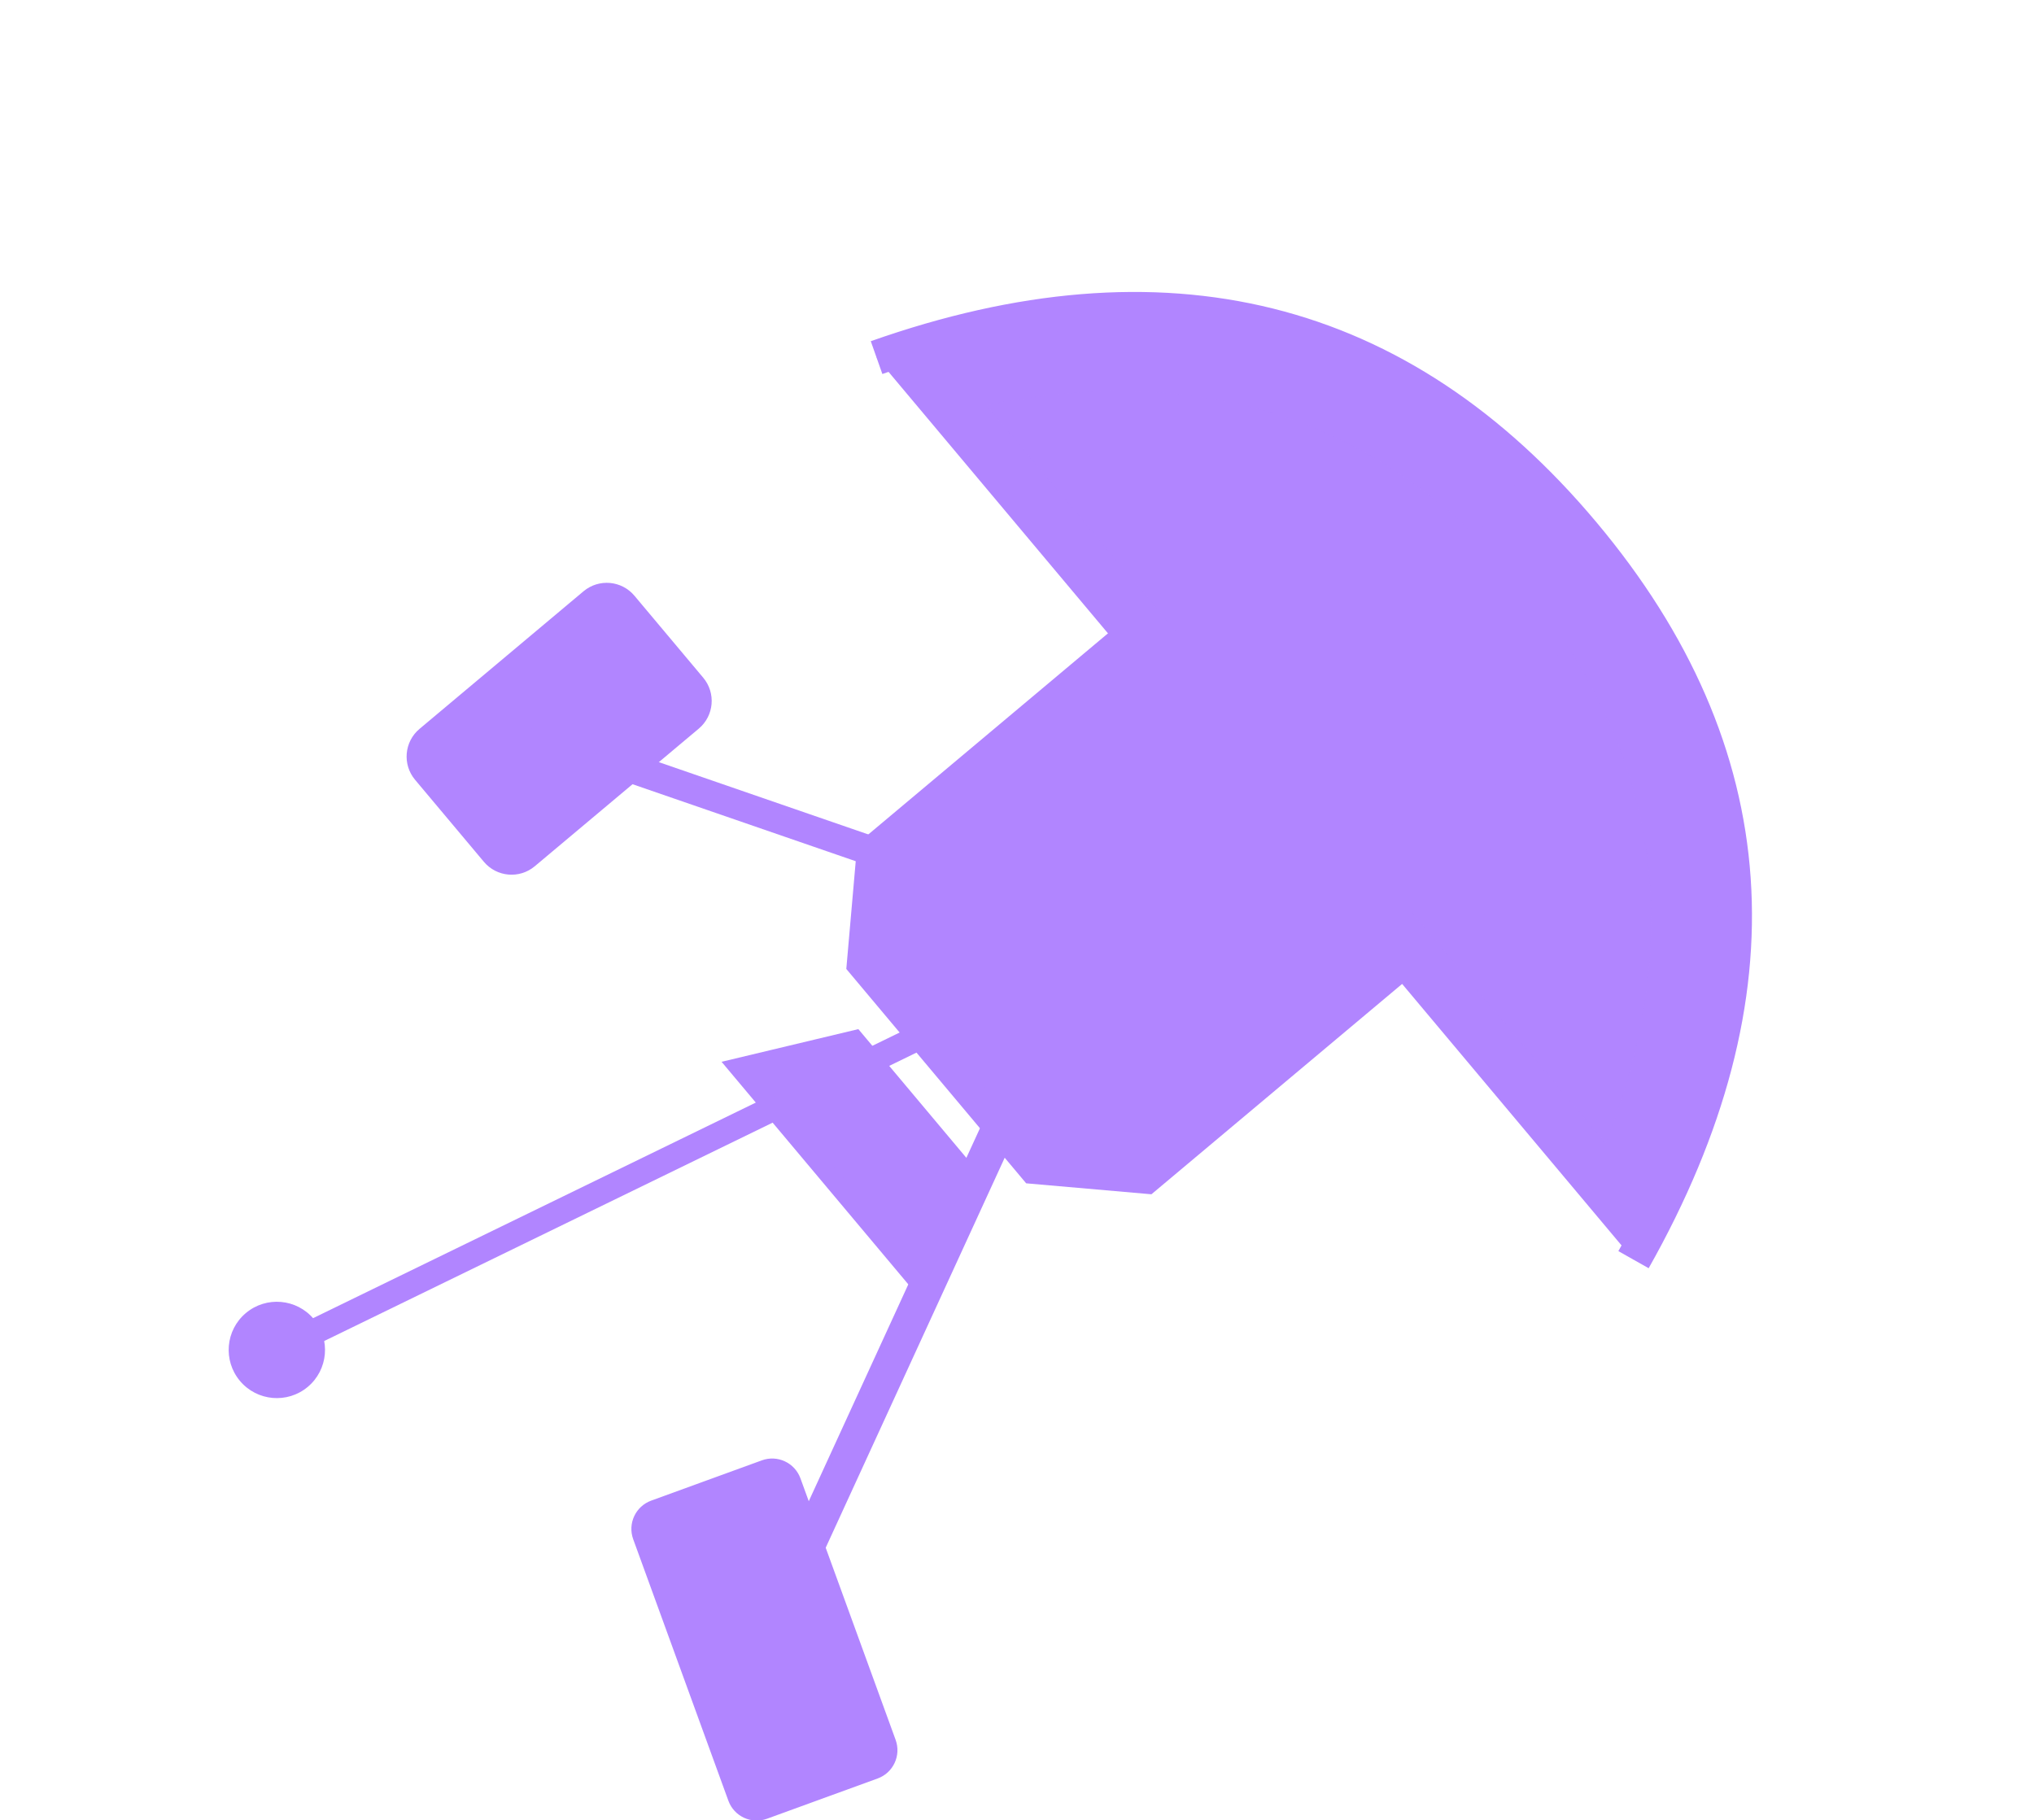
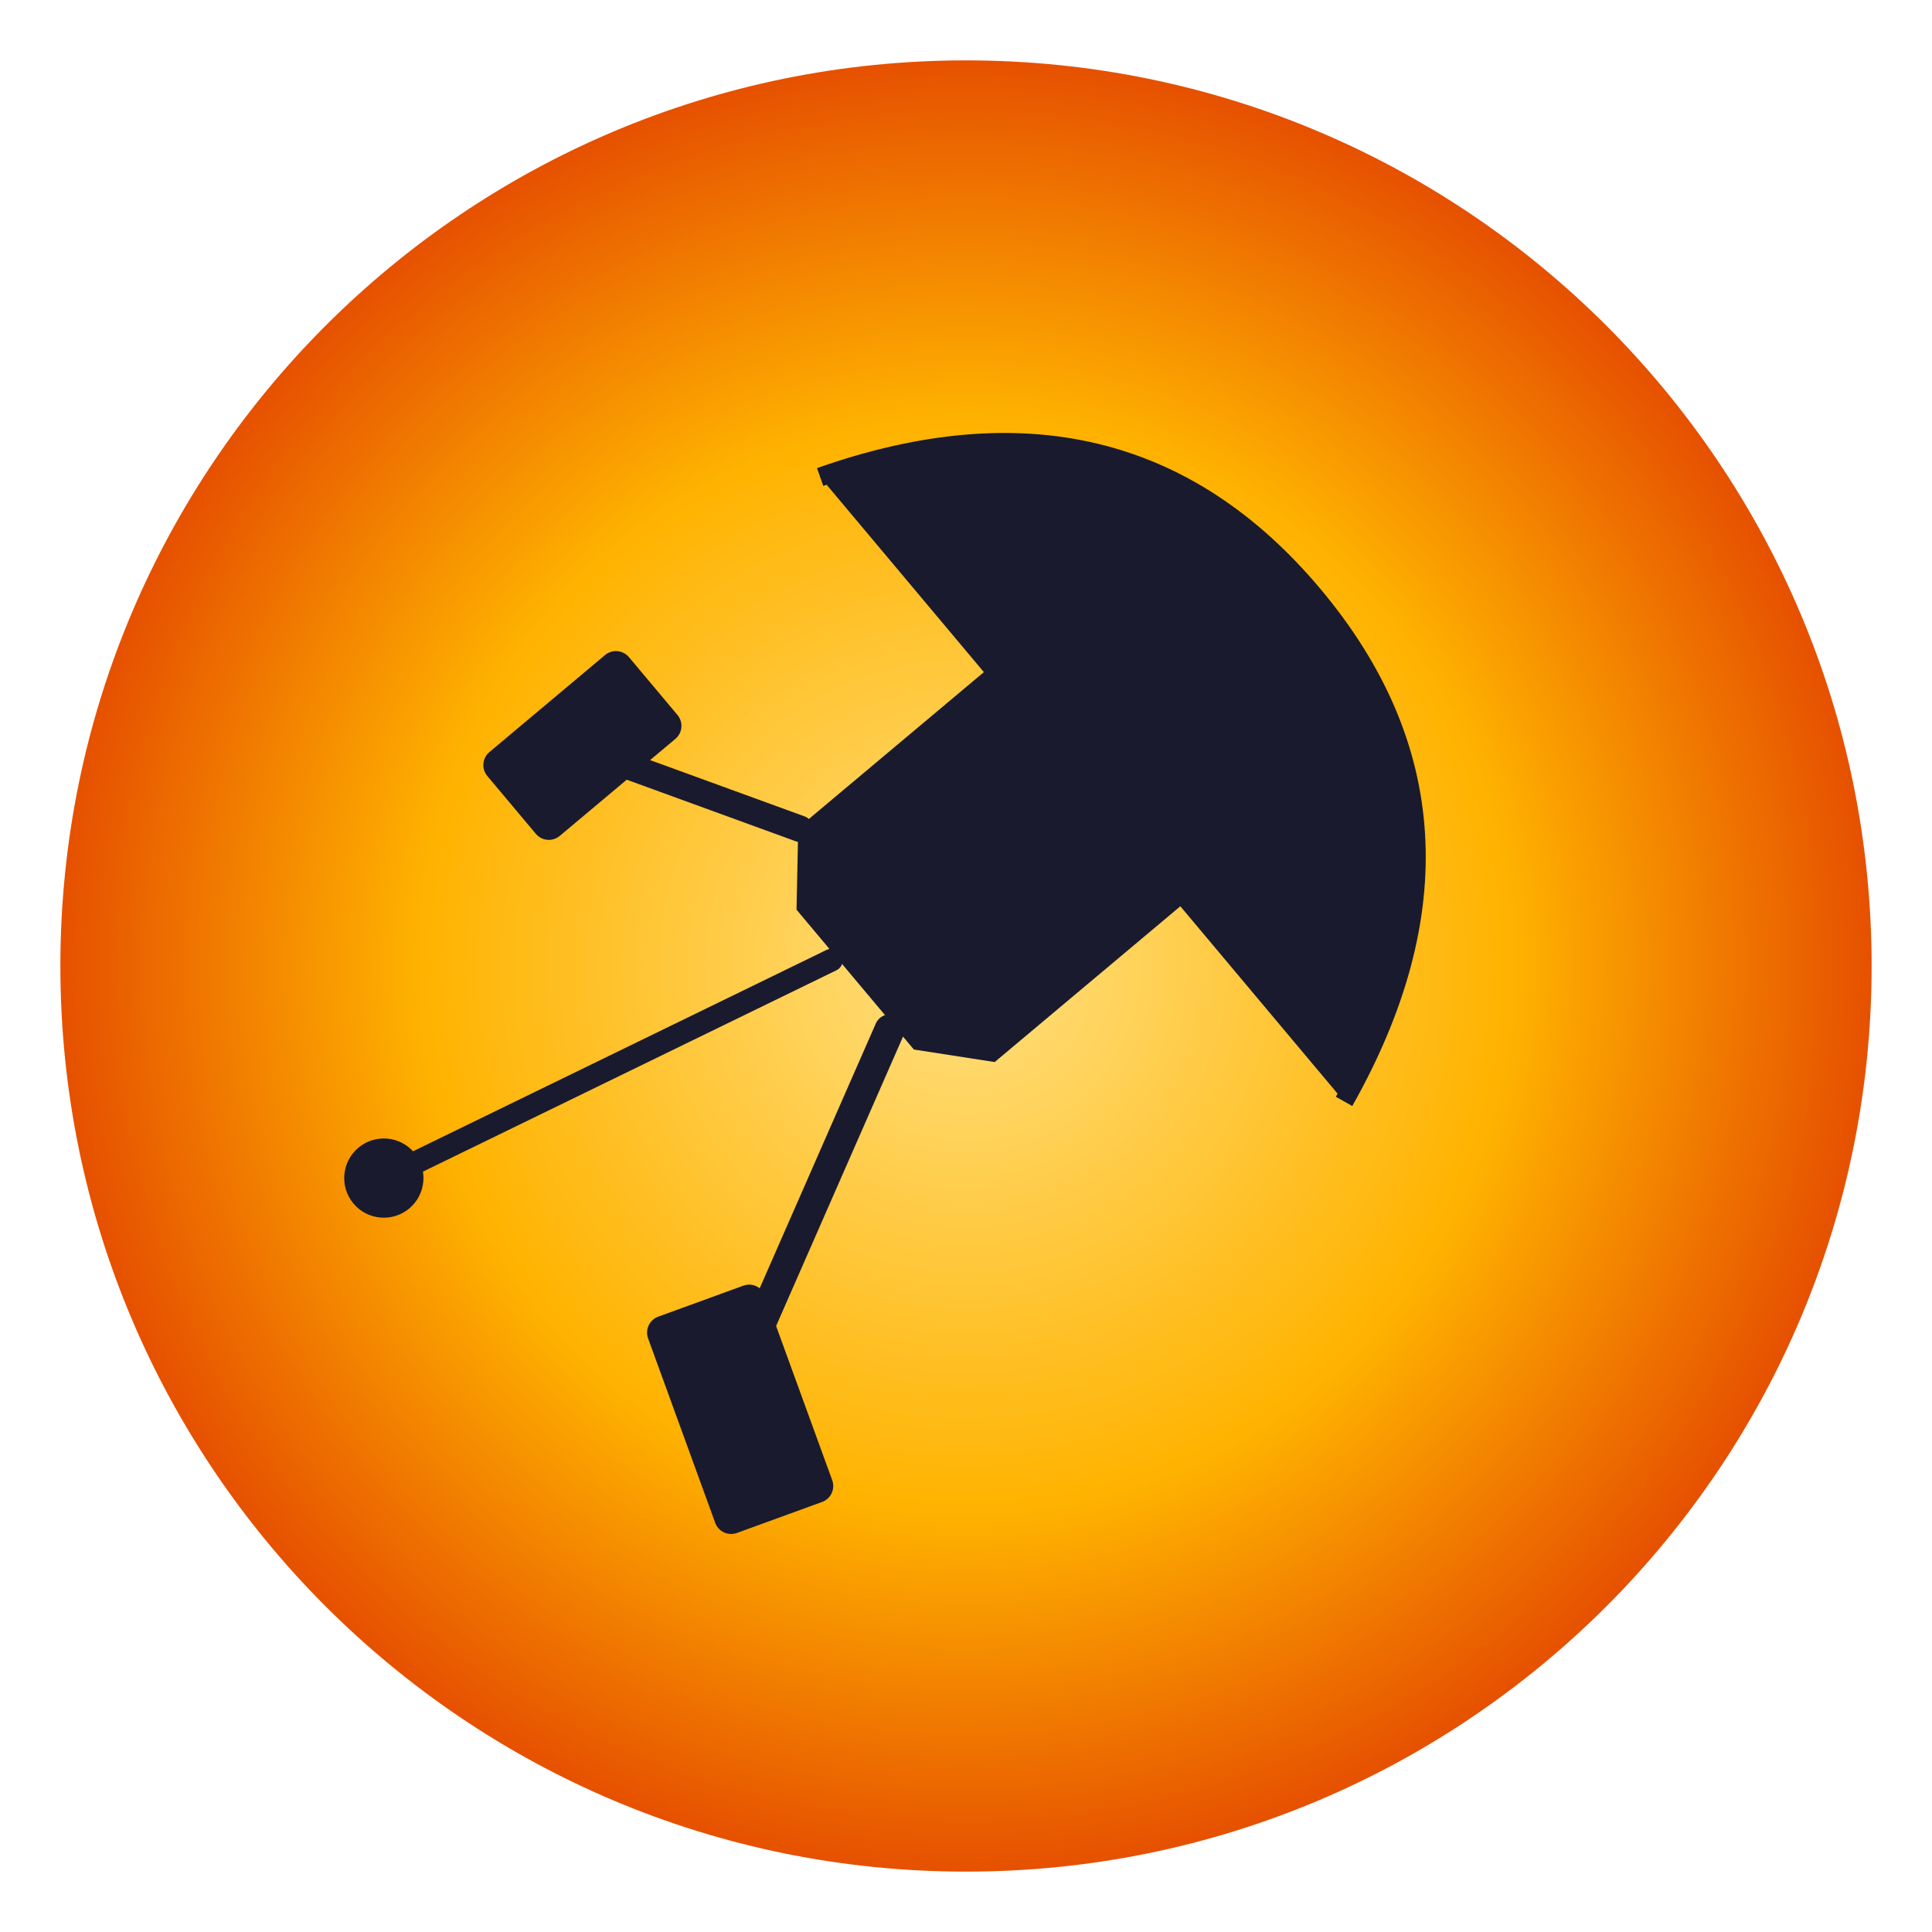
- <svg xmlns="http://www.w3.org/2000/svg" viewBox="-40 -36 76 68" role="img" aria-label="Sonde probe mark">
-   <style>
-     /* Standalone favicon context has no inherited color, so currentColor would
-        resolve to user-agent default (often invisible on tinted tab bars). Pin
-        a brand violet that reads on both light and dark browser chrome. The
-        dark value mirrors --sonde-color-primary in packages/themes/tokens.css;
-        SVGs loaded as favicons cannot read CSS custom properties from the host
-        page, so this duplication is unavoidable — keep in sync if the token
-        palette changes. */
-     :root { color: #b185ff; }
-     @media (prefers-color-scheme: light) { :root { color: #6d3fff; } }
-   </style>
-   <g transform="rotate(-40)">
-     <line x1="-6" y1="-1.5" x2="-32" y2="-8" stroke="currentColor" stroke-width="0.95" stroke-linecap="round" />
-     <circle cx="-32" cy="-8" r="1.8" fill="currentColor" />
-     <line x1="-6" y1="3" x2="-25" y2="12" stroke="currentColor" stroke-width="1.3" />
-     <g transform="translate(-25, 12) rotate(20)">
-       <rect x="-3" y="-6" width="6" height="12" rx="0.8" fill="currentColor" stroke="currentColor" stroke-width="0.65" />
-       <line x1="-3" y1="-3" x2="3" y2="-3" stroke="currentColor" stroke-width="0.45" />
-       <line x1="-3" y1="0" x2="3" y2="0" stroke="currentColor" stroke-width="0.45" />
-       <line x1="-3" y1="3" x2="3" y2="3" stroke="currentColor" stroke-width="0.45" />
+ <svg xmlns="http://www.w3.org/2000/svg" viewBox="0 0 512 512" width="32" height="32" aria-hidden="true">
+   <defs>
+     <radialGradient id="favicon-sun" cx="50%" cy="50%" r="50%">
+       <stop offset="0%" stop-color="#ffe082" />
+       <stop offset="60%" stop-color="#ffb300" />
+       <stop offset="100%" stop-color="#e65100" />
+     </radialGradient>
+     <clipPath id="favicon-disc">
+       <circle cx="256" cy="256" r="240" />
+     </clipPath>
+   </defs>
+   <circle cx="256" cy="256" r="240" fill="url(#favicon-sun)" />
+   <g clip-path="url(#favicon-disc)">
+     <g fill="transparent" stroke="transparent">
+       <g opacity="0.7">
+         <path d="M40,240 C60,110 170,40 250,90 C320,130 330,210 260,280 C200,340 50,340 40,240 Z" opacity="0.6" />
+         <path d="M290,130 C360,60 460,110 470,190 C480,270 410,350 330,320 C260,290 230,190 290,130 Z" opacity="0.7" />
+         <path d="M390,280 C470,250 510,300 480,380 C450,440 380,410 390,280 Z" opacity="0.5" />
+         <path d="M130,350 C180,290 260,350 230,430 C200,510 60,450 130,350 Z" opacity="0.5" />
+         <circle cx="230" cy="430" r="18" fill="transparent" stroke-width="4" opacity="0.8" />
+         <circle cx="170" cy="190" r="12" fill="transparent" stroke-width="3" opacity="0.7" />
+         <circle cx="90" cy="230" r="8" opacity="0.8" />
+       </g>
    </g>
-     <line x1="-3" y1="-8" x2="-9" y2="-18" stroke="currentColor" stroke-width="1.1" />
-     <rect x="-14" y="-22" width="10" height="6" rx="1" fill="currentColor" stroke="currentColor" stroke-width="0.7" />
-     <circle cx="-8" cy="-19" r="1.9" fill="currentColor" />
-     <path d="M9,-22 Q25,-16 25,0 Q25,16 9,22" fill="currentColor" stroke="currentColor" stroke-width="1.3" stroke-linejoin="round" />
-     <path d="M11,-18 Q22,-12 22,0 Q22,12 11,18" fill="currentColor" opacity="0.35" />
-     <line x1="11" y1="-10" x2="21" y2="0" stroke="currentColor" stroke-width="0.8" />
-     <line x1="11" y1="10" x2="21" y2="0" stroke="currentColor" stroke-width="0.8" />
-     <line x1="9" y1="0" x2="21" y2="0" stroke="currentColor" stroke-width="0.8" />
-     <circle cx="21" cy="0" r="2.9" fill="currentColor" />
-     <polygon points="-3,-8 9,-8 12,-5 12,5 9,8 -3,8 -6,5 -6,-5" fill="currentColor" stroke="currentColor" stroke-width="1.1" />
-     <path d="M-8,-3 L-12,-5 L-12,5 L-8,3 Z" fill="currentColor" stroke="currentColor" stroke-width="0.7" />
+     <g transform="translate(250,240) rotate(-40)" fill="#1a1a2e" stroke="#1a1a2e">
+       <line x1="-32" y1="-8" x2="-160" y2="-40" stroke-width="6" stroke-linecap="round" />
+       <circle cx="-160" cy="-40" r="10" />
+       <line x1="-32" y1="16" x2="-125" y2="62" stroke-width="8" stroke-linecap="round" />
+       <rect x="-141" y="38" width="32" height="60" rx="4" transform="rotate(20,-125,62)" />
+       <line x1="-16" y1="-40" x2="-46" y2="-92" stroke-width="7" stroke-linecap="round" />
+       <rect x="-70" y="-108" width="48" height="28" rx="4" />
+       <circle cx="-56" cy="-98" r="8" />
+       <circle cx="-36" cy="-98" r="6" />
+       <path d="M48,-108 Q128,-78 128,0 Q128,78 48,108" stroke-width="5" stroke-linejoin="round" />
+       <line x1="58" y1="-50" x2="108" y2="0" stroke-width="5" />
+       <line x1="58" y1="50" x2="108" y2="0" stroke-width="5" />
+       <line x1="48" y1="0" x2="108" y2="0" stroke-width="5" />
+       <circle cx="110" cy="0" r="14" />
+       <polygon points="-16,-40 48,-40 62,-24 62,24 48,40 -16,40 -30,24 -30,-24" />
+     </g>
  </g>
</svg>
